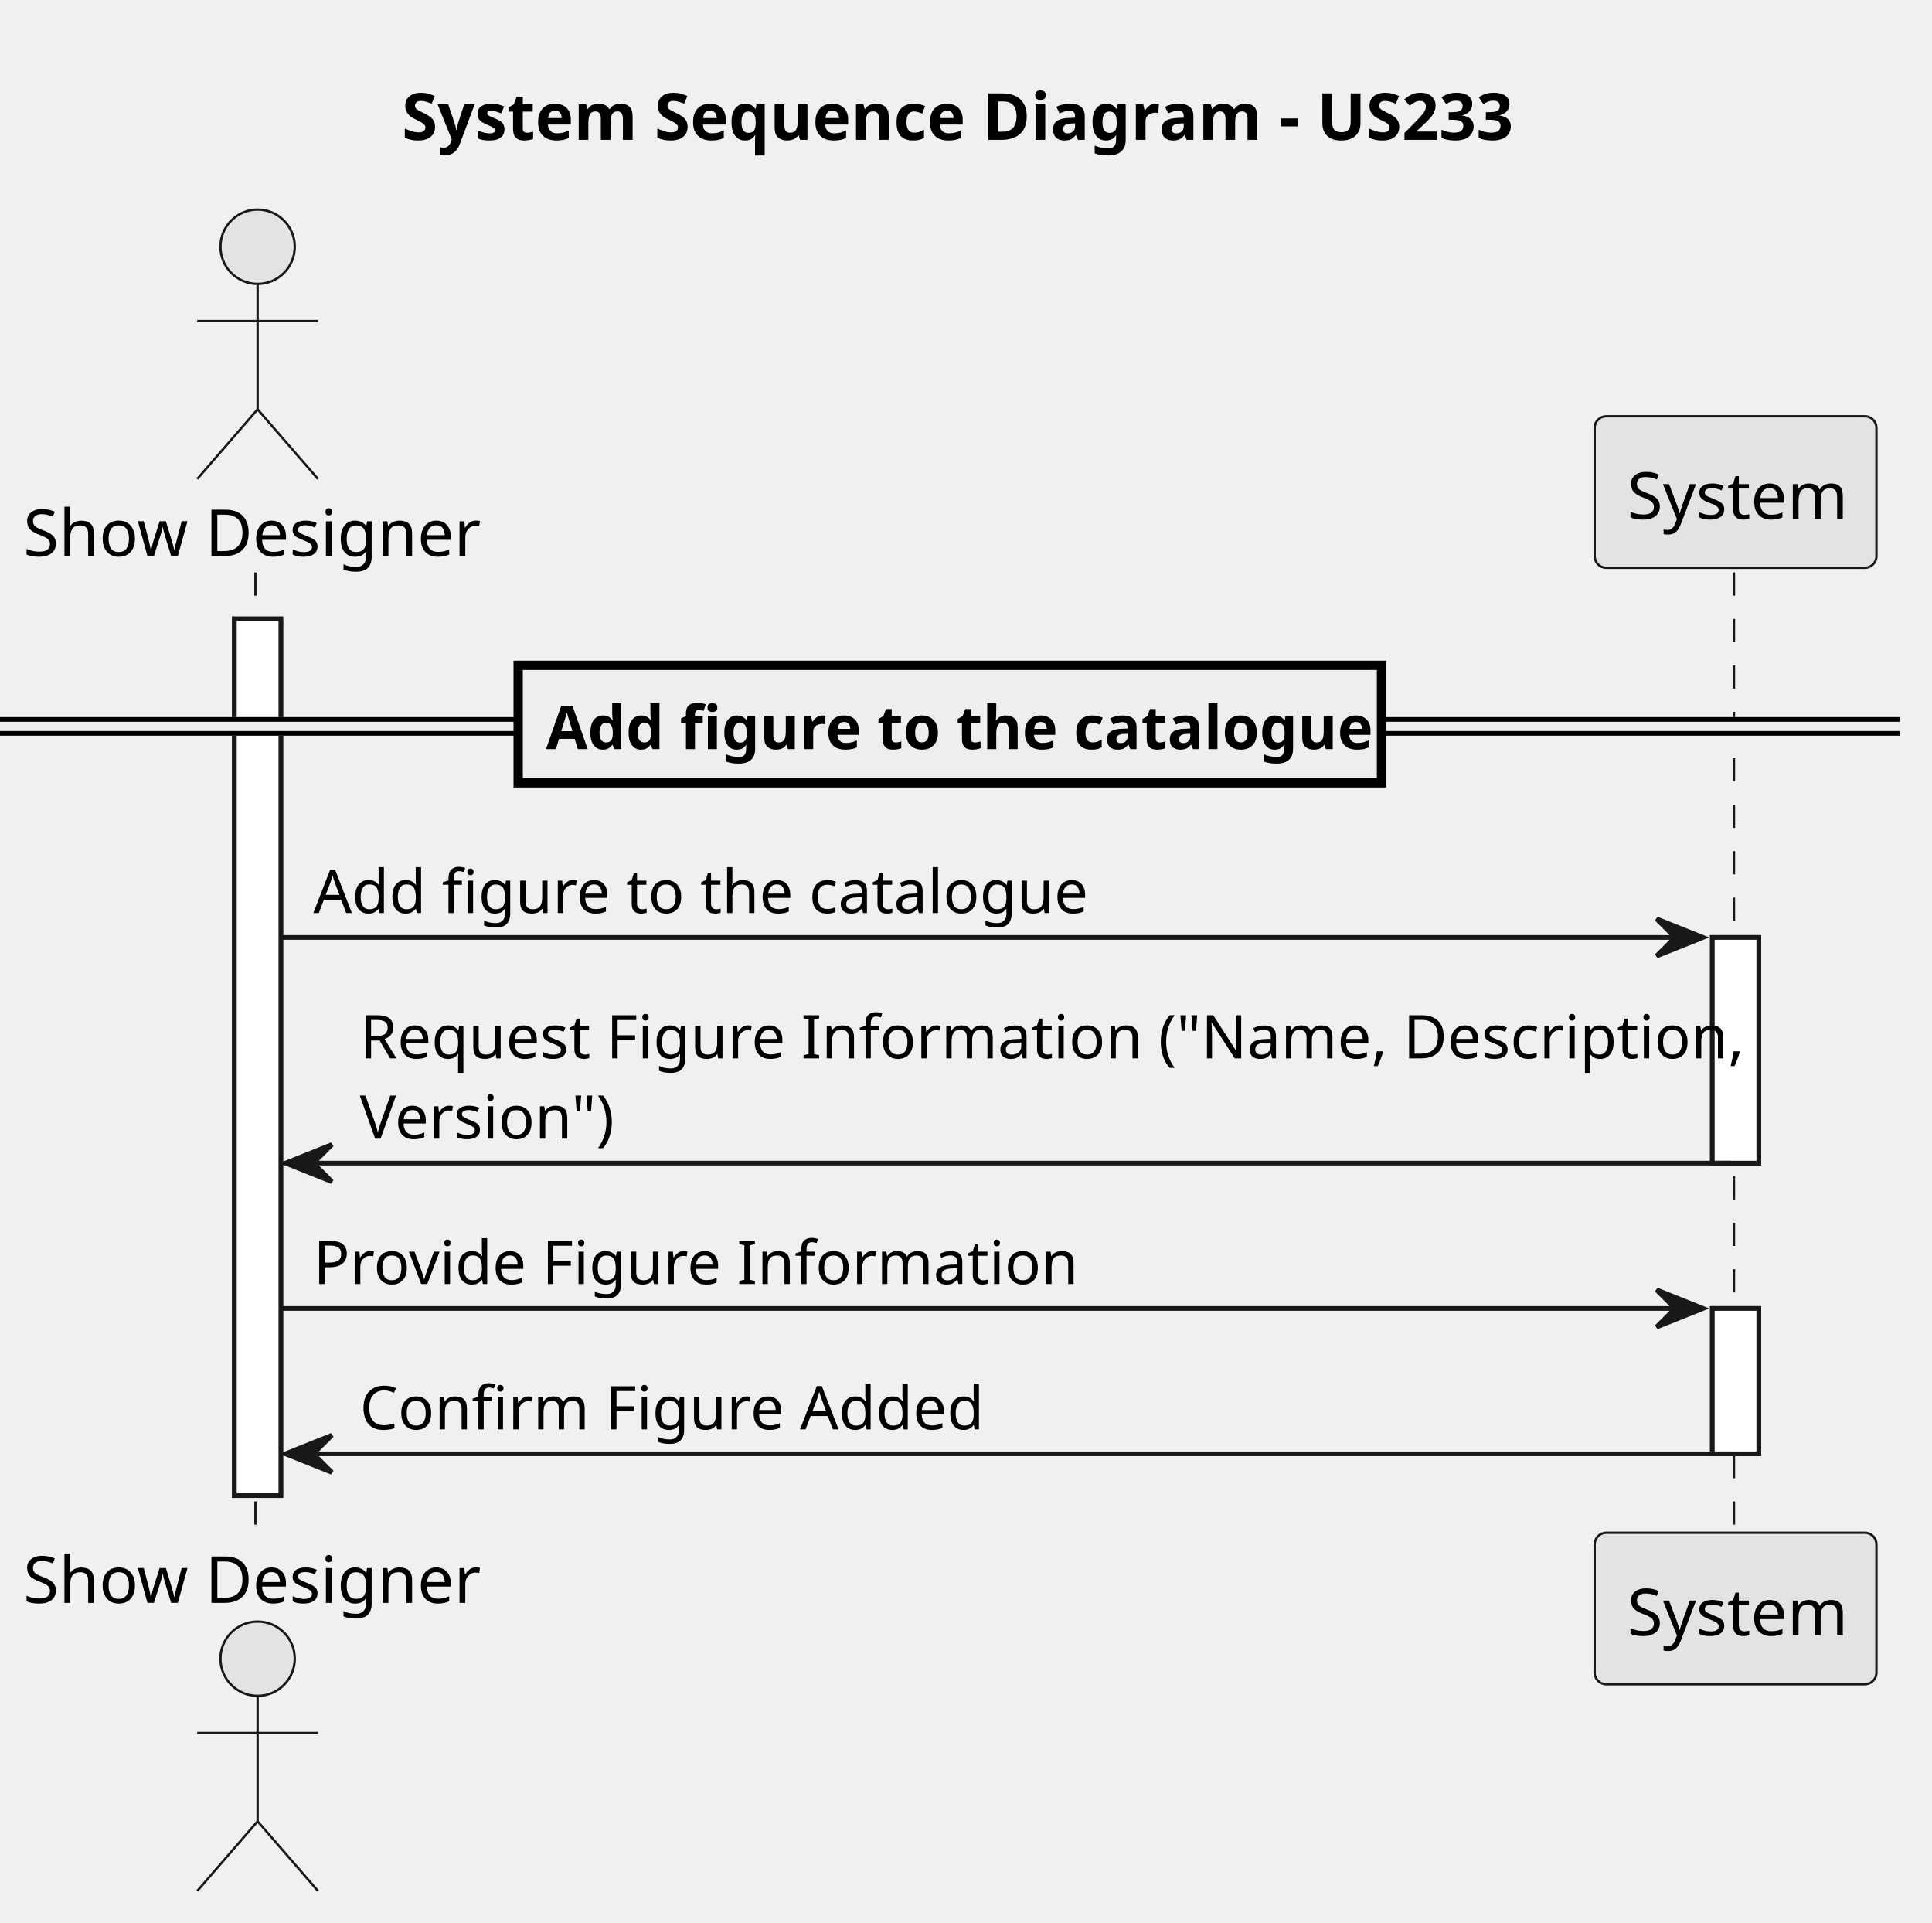
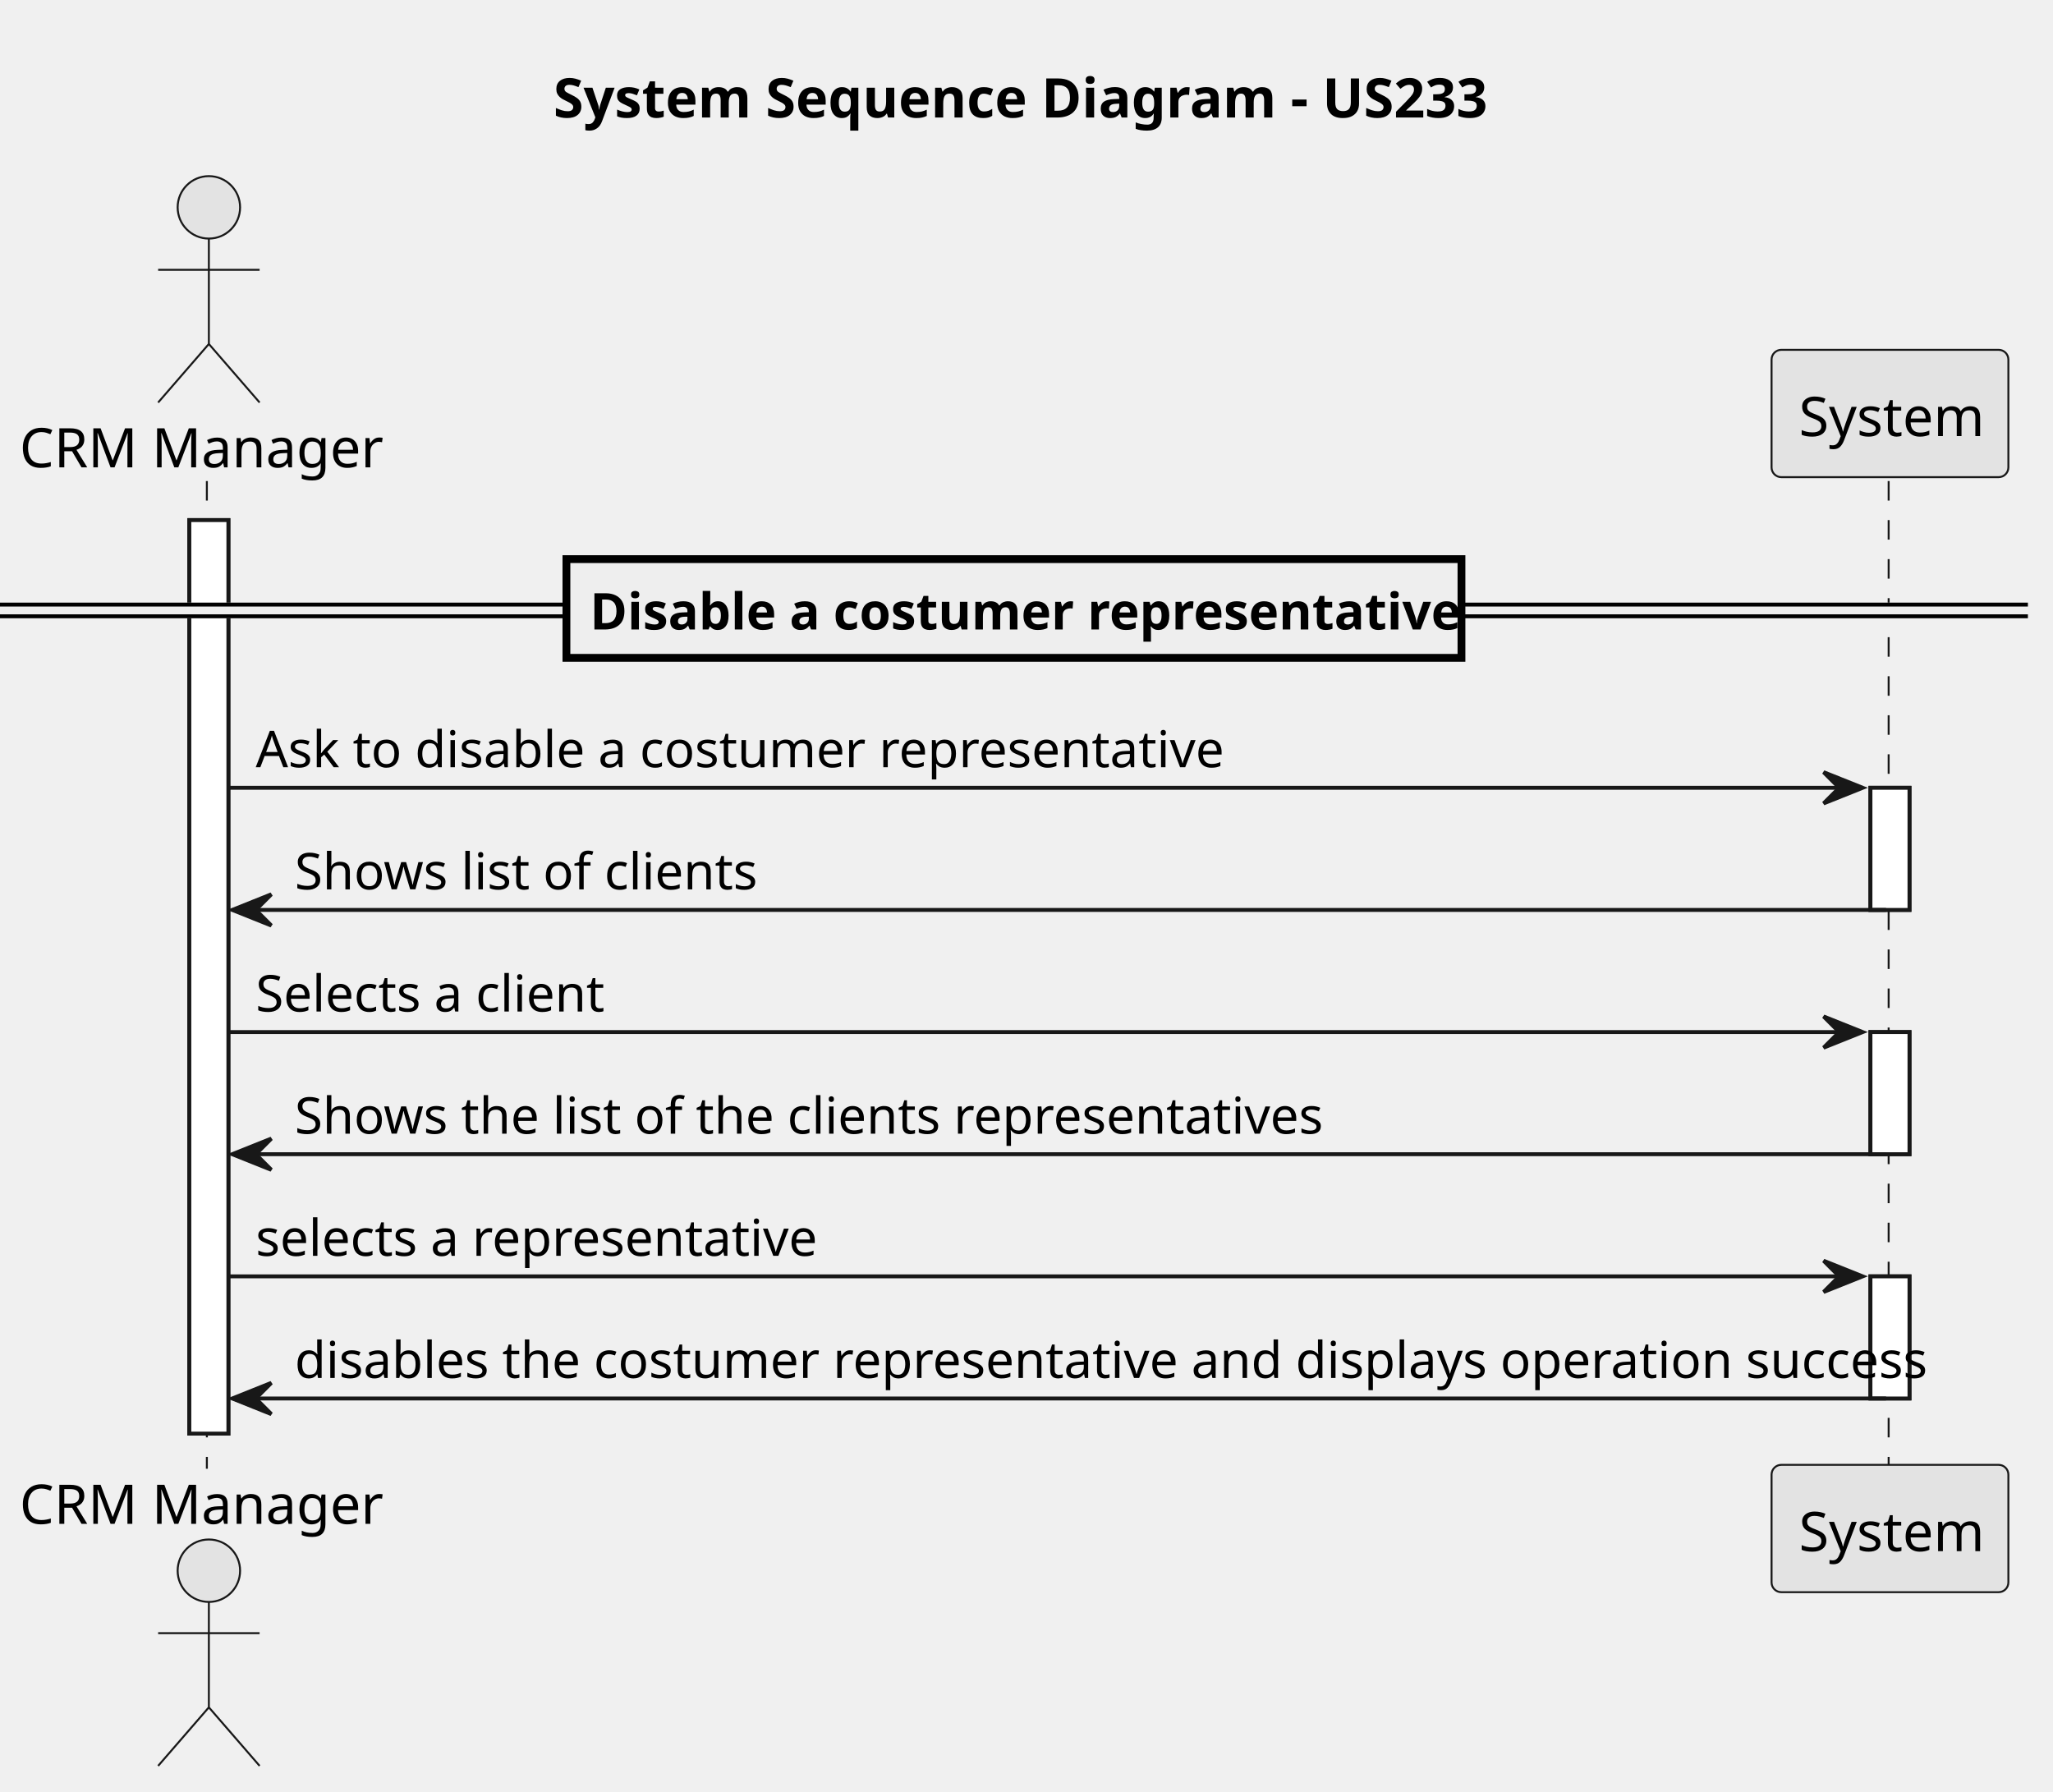
- <svg xmlns="http://www.w3.org/2000/svg" contentStyleType="text/css" height="414px" preserveAspectRatio="none" style="width:416px;height:414px;background:#FFFFFF;" version="1.1" viewBox="0 0 416 414" width="416px" zoomAndPan="magnify">
+ <svg xmlns="http://www.w3.org/2000/svg" contentStyleType="text/css" height="459px" preserveAspectRatio="none" style="width:526px;height:459px;background:#FFFFFF;" version="1.1" viewBox="0 0 526 459" width="526px" zoomAndPan="magnify">
  <defs />
  <g>
-     <text fill="#000000" font-family="sans-serif" font-size="14" font-weight="bold" lengthAdjust="spacing" textLength="234.992" x="86.522" y="30.107">System Sequence Diagram - US233</text>
-     <rect fill="#FFFFFF" height="188.746" style="stroke:#181818;stroke-width:1.0;" width="10" x="50.469" y="133.242" />
-     <rect fill="#FFFFFF" height="48.582" style="stroke:#181818;stroke-width:1.0;" width="10" x="368.698" y="201.824" />
-     <rect fill="#FFFFFF" height="31.291" style="stroke:#181818;stroke-width:1.0;" width="10" x="368.698" y="281.697" />
-     <line style="stroke:#181818;stroke-width:0.5;stroke-dasharray:5.0,5.0;" x1="55" x2="55" y1="123.242" y2="330.988" />
-     <line style="stroke:#181818;stroke-width:0.5;stroke-dasharray:5.0,5.0;" x1="373.36" x2="373.36" y1="123.242" y2="330.988" />
-     <text fill="#000000" font-family="sans-serif" font-size="14" lengthAdjust="spacing" textLength="94.938" x="5" y="119.728">Show Designer</text>
-     <ellipse cx="55.469" cy="53.121" fill="#E3E3E3" rx="8" ry="8" style="stroke:#181818;stroke-width:0.5;" />
-     <path d="M55.469,61.121 L55.469,88.121 M42.469,69.121 L68.469,69.121 M55.469,88.121 L42.469,103.121 M55.469,88.121 L68.469,103.121 " fill="none" style="stroke:#181818;stroke-width:0.5;" />
-     <text fill="#000000" font-family="sans-serif" font-size="14" lengthAdjust="spacing" textLength="94.938" x="5" y="345.096">Show Designer</text>
-     <ellipse cx="55.469" cy="357.109" fill="#E3E3E3" rx="8" ry="8" style="stroke:#181818;stroke-width:0.5;" />
-     <path d="M55.469,365.109 L55.469,392.109 M42.469,373.109 L68.469,373.109 M55.469,392.109 L42.469,407.109 M55.469,392.109 L68.469,407.109 " fill="none" style="stroke:#181818;stroke-width:0.5;" />
-     <rect fill="#E3E3E3" height="32.621" rx="2.5" ry="2.5" style="stroke:#181818;stroke-width:0.5;" width="60.676" x="343.36" y="89.621" />
-     <text fill="#000000" font-family="sans-serif" font-size="14" lengthAdjust="spacing" textLength="46.676" x="350.36" y="111.728">System</text>
-     <rect fill="#E3E3E3" height="32.621" rx="2.5" ry="2.5" style="stroke:#181818;stroke-width:0.5;" width="60.676" x="343.36" y="329.988" />
-     <text fill="#000000" font-family="sans-serif" font-size="14" lengthAdjust="spacing" textLength="46.676" x="350.36" y="352.096">System</text>
-     <rect fill="#FFFFFF" height="188.746" style="stroke:#181818;stroke-width:1.0;" width="10" x="50.469" y="133.242" />
-     <rect fill="#FFFFFF" height="48.582" style="stroke:#181818;stroke-width:1.0;" width="10" x="368.698" y="201.824" />
-     <rect fill="#FFFFFF" height="31.291" style="stroke:#181818;stroke-width:1.0;" width="10" x="368.698" y="281.697" />
-     <rect fill="#EEEEEE" height="3" style="stroke:#EEEEEE;stroke-width:1.0;" width="409.036" x="0" y="154.888" />
-     <line style="stroke:#000000;stroke-width:1.0;" x1="0" x2="409.036" y1="154.888" y2="154.888" />
-     <line style="stroke:#000000;stroke-width:1.0;" x1="0" x2="409.036" y1="157.888" y2="157.888" />
-     <rect fill="#EEEEEE" height="25.291" style="stroke:#000000;stroke-width:2.0;" width="185.894" x="111.571" y="143.242" />
-     <text fill="#000000" font-family="sans-serif" font-size="13" font-weight="bold" lengthAdjust="spacing" textLength="168.283" x="117.571" y="161.27">Add figure to the catalogue</text>
-     <polygon fill="#181818" points="356.698,197.824,366.698,201.824,356.698,205.824,360.698,201.824" style="stroke:#181818;stroke-width:1.0;" />
-     <line style="stroke:#181818;stroke-width:1.0;" x1="60.469" x2="362.698" y1="201.824" y2="201.824" />
-     <text fill="#000000" font-family="sans-serif" font-size="13" lengthAdjust="spacing" textLength="155.391" x="67.469" y="196.561">Add figure to the catalogue</text>
-     <polygon fill="#181818" points="71.469,246.406,61.469,250.406,71.469,254.406,67.469,250.406" style="stroke:#181818;stroke-width:1.0;" />
-     <line style="stroke:#181818;stroke-width:1.0;" x1="65.469" x2="372.698" y1="250.406" y2="250.406" />
-     <text fill="#000000" font-family="sans-serif" font-size="13" lengthAdjust="spacing" textLength="280.617" x="77.469" y="227.852">Request Figure Information ("Name, Description,</text>
-     <text fill="#000000" font-family="sans-serif" font-size="13" lengthAdjust="spacing" textLength="53.022" x="77.469" y="245.144">Version")</text>
-     <polygon fill="#181818" points="356.698,277.697,366.698,281.697,356.698,285.697,360.698,281.697" style="stroke:#181818;stroke-width:1.0;" />
-     <line style="stroke:#181818;stroke-width:1.0;" x1="60.469" x2="362.698" y1="281.697" y2="281.697" />
-     <text fill="#000000" font-family="sans-serif" font-size="13" lengthAdjust="spacing" textLength="153.182" x="67.469" y="276.435">Provide Figure Information</text>
-     <polygon fill="#181818" points="71.469,308.988,61.469,312.988,71.469,316.988,67.469,312.988" style="stroke:#181818;stroke-width:1.0;" />
-     <line style="stroke:#181818;stroke-width:1.0;" x1="65.469" x2="372.698" y1="312.988" y2="312.988" />
-     <text fill="#000000" font-family="sans-serif" font-size="13" lengthAdjust="spacing" textLength="127.169" x="77.469" y="307.726">Confirm Figure Added</text>
+     <text fill="#000000" font-family="sans-serif" font-size="14" font-weight="bold" lengthAdjust="spacing" textLength="234.992" x="141.788" y="30.107">System Sequence Diagram - US233</text>
+     <rect fill="#FFFFFF" height="234.037" style="stroke:#181818;stroke-width:1.0;" width="10" x="48.514" y="133.242" />
+     <rect fill="#FFFFFF" height="31.291" style="stroke:#181818;stroke-width:1.0;" width="10" x="479.229" y="201.824" />
+     <rect fill="#FFFFFF" height="31.291" style="stroke:#181818;stroke-width:1.0;" width="10" x="479.229" y="264.406" />
+     <rect fill="#FFFFFF" height="31.291" style="stroke:#181818;stroke-width:1.0;" width="10" x="479.229" y="326.988" />
+     <line style="stroke:#181818;stroke-width:0.5;stroke-dasharray:5.0,5.0;" x1="53" x2="53" y1="123.242" y2="376.279" />
+     <line style="stroke:#181818;stroke-width:0.5;stroke-dasharray:5.0,5.0;" x1="483.892" x2="483.892" y1="123.242" y2="376.279" />
+     <text fill="#000000" font-family="sans-serif" font-size="14" lengthAdjust="spacing" textLength="91.027" x="5" y="119.728">CRM Manager</text>
+     <ellipse cx="53.514" cy="53.121" fill="#E3E3E3" rx="8" ry="8" style="stroke:#181818;stroke-width:0.5;" />
+     <path d="M53.514,61.121 L53.514,88.121 M40.514,69.121 L66.514,69.121 M53.514,88.121 L40.514,103.121 M53.514,88.121 L66.514,103.121 " fill="none" style="stroke:#181818;stroke-width:0.5;" />
+     <text fill="#000000" font-family="sans-serif" font-size="14" lengthAdjust="spacing" textLength="91.027" x="5" y="390.387">CRM Manager</text>
+     <ellipse cx="53.514" cy="402.4" fill="#E3E3E3" rx="8" ry="8" style="stroke:#181818;stroke-width:0.5;" />
+     <path d="M53.514,410.4 L53.514,437.4 M40.514,418.4 L66.514,418.4 M53.514,437.4 L40.514,452.4 M53.514,437.4 L66.514,452.4 " fill="none" style="stroke:#181818;stroke-width:0.5;" />
+     <rect fill="#E3E3E3" height="32.621" rx="2.5" ry="2.5" style="stroke:#181818;stroke-width:0.5;" width="60.676" x="453.892" y="89.621" />
+     <text fill="#000000" font-family="sans-serif" font-size="14" lengthAdjust="spacing" textLength="46.676" x="460.892" y="111.728">System</text>
+     <rect fill="#E3E3E3" height="32.621" rx="2.5" ry="2.5" style="stroke:#181818;stroke-width:0.5;" width="60.676" x="453.892" y="375.279" />
+     <text fill="#000000" font-family="sans-serif" font-size="14" lengthAdjust="spacing" textLength="46.676" x="460.892" y="397.387">System</text>
+     <rect fill="#FFFFFF" height="234.037" style="stroke:#181818;stroke-width:1.0;" width="10" x="48.514" y="133.242" />
+     <rect fill="#FFFFFF" height="31.291" style="stroke:#181818;stroke-width:1.0;" width="10" x="479.229" y="201.824" />
+     <rect fill="#FFFFFF" height="31.291" style="stroke:#181818;stroke-width:1.0;" width="10" x="479.229" y="264.406" />
+     <rect fill="#FFFFFF" height="31.291" style="stroke:#181818;stroke-width:1.0;" width="10" x="479.229" y="326.988" />
+     <rect fill="#EEEEEE" height="3" style="stroke:#EEEEEE;stroke-width:1.0;" width="519.567" x="0" y="154.888" />
+     <line style="stroke:#000000;stroke-width:1.0;" x1="0" x2="519.567" y1="154.888" y2="154.888" />
+     <line style="stroke:#000000;stroke-width:1.0;" x1="0" x2="519.567" y1="157.888" y2="157.888" />
+     <rect fill="#EEEEEE" height="25.291" style="stroke:#000000;stroke-width:2.0;" width="229.319" x="145.124" y="143.242" />
+     <text fill="#000000" font-family="sans-serif" font-size="13" font-weight="bold" lengthAdjust="spacing" textLength="211.707" x="151.124" y="161.27">Disable a costumer representative</text>
+     <polygon fill="#181818" points="467.229,197.824,477.229,201.824,467.229,205.824,471.229,201.824" style="stroke:#181818;stroke-width:1.0;" />
+     <line style="stroke:#181818;stroke-width:1.0;" x1="58.514" x2="473.229" y1="201.824" y2="201.824" />
+     <text fill="#000000" font-family="sans-serif" font-size="13" lengthAdjust="spacing" textLength="234.838" x="65.514" y="196.561">Ask to disable a costumer representative</text>
+     <polygon fill="#181818" points="69.514,229.115,59.514,233.115,69.514,237.115,65.514,233.115" style="stroke:#181818;stroke-width:1.0;" />
+     <line style="stroke:#181818;stroke-width:1.0;" x1="63.514" x2="483.229" y1="233.115" y2="233.115" />
+     <text fill="#000000" font-family="sans-serif" font-size="13" lengthAdjust="spacing" textLength="113.433" x="75.514" y="227.852">Shows list of clients</text>
+     <polygon fill="#181818" points="467.229,260.406,477.229,264.406,467.229,268.406,471.229,264.406" style="stroke:#181818;stroke-width:1.0;" />
+     <line style="stroke:#181818;stroke-width:1.0;" x1="58.514" x2="473.229" y1="264.406" y2="264.406" />
+     <text fill="#000000" font-family="sans-serif" font-size="13" lengthAdjust="spacing" textLength="87.433" x="65.514" y="259.144">Selects a client</text>
+     <polygon fill="#181818" points="69.514,291.697,59.514,295.697,69.514,299.697,65.514,295.697" style="stroke:#181818;stroke-width:1.0;" />
+     <line style="stroke:#181818;stroke-width:1.0;" x1="63.514" x2="483.229" y1="295.697" y2="295.697" />
+     <text fill="#000000" font-family="sans-serif" font-size="13" lengthAdjust="spacing" textLength="249.292" x="75.514" y="290.435">Shows the list of the clients representatives</text>
+     <polygon fill="#181818" points="467.229,322.988,477.229,326.988,467.229,330.988,471.229,326.988" style="stroke:#181818;stroke-width:1.0;" />
+     <line style="stroke:#181818;stroke-width:1.0;" x1="58.514" x2="473.229" y1="326.988" y2="326.988" />
+     <text fill="#000000" font-family="sans-serif" font-size="13" lengthAdjust="spacing" textLength="137.293" x="65.514" y="321.726">selects a representative</text>
+     <polygon fill="#181818" points="69.514,354.279,59.514,358.279,69.514,362.279,65.514,358.279" style="stroke:#181818;stroke-width:1.0;" />
+     <line style="stroke:#181818;stroke-width:1.0;" x1="63.514" x2="483.229" y1="358.279" y2="358.279" />
+     <text fill="#000000" font-family="sans-serif" font-size="13" lengthAdjust="spacing" textLength="396.716" x="75.514" y="353.017">disables the costumer representative and displays operation success</text>
  </g>
</svg>
